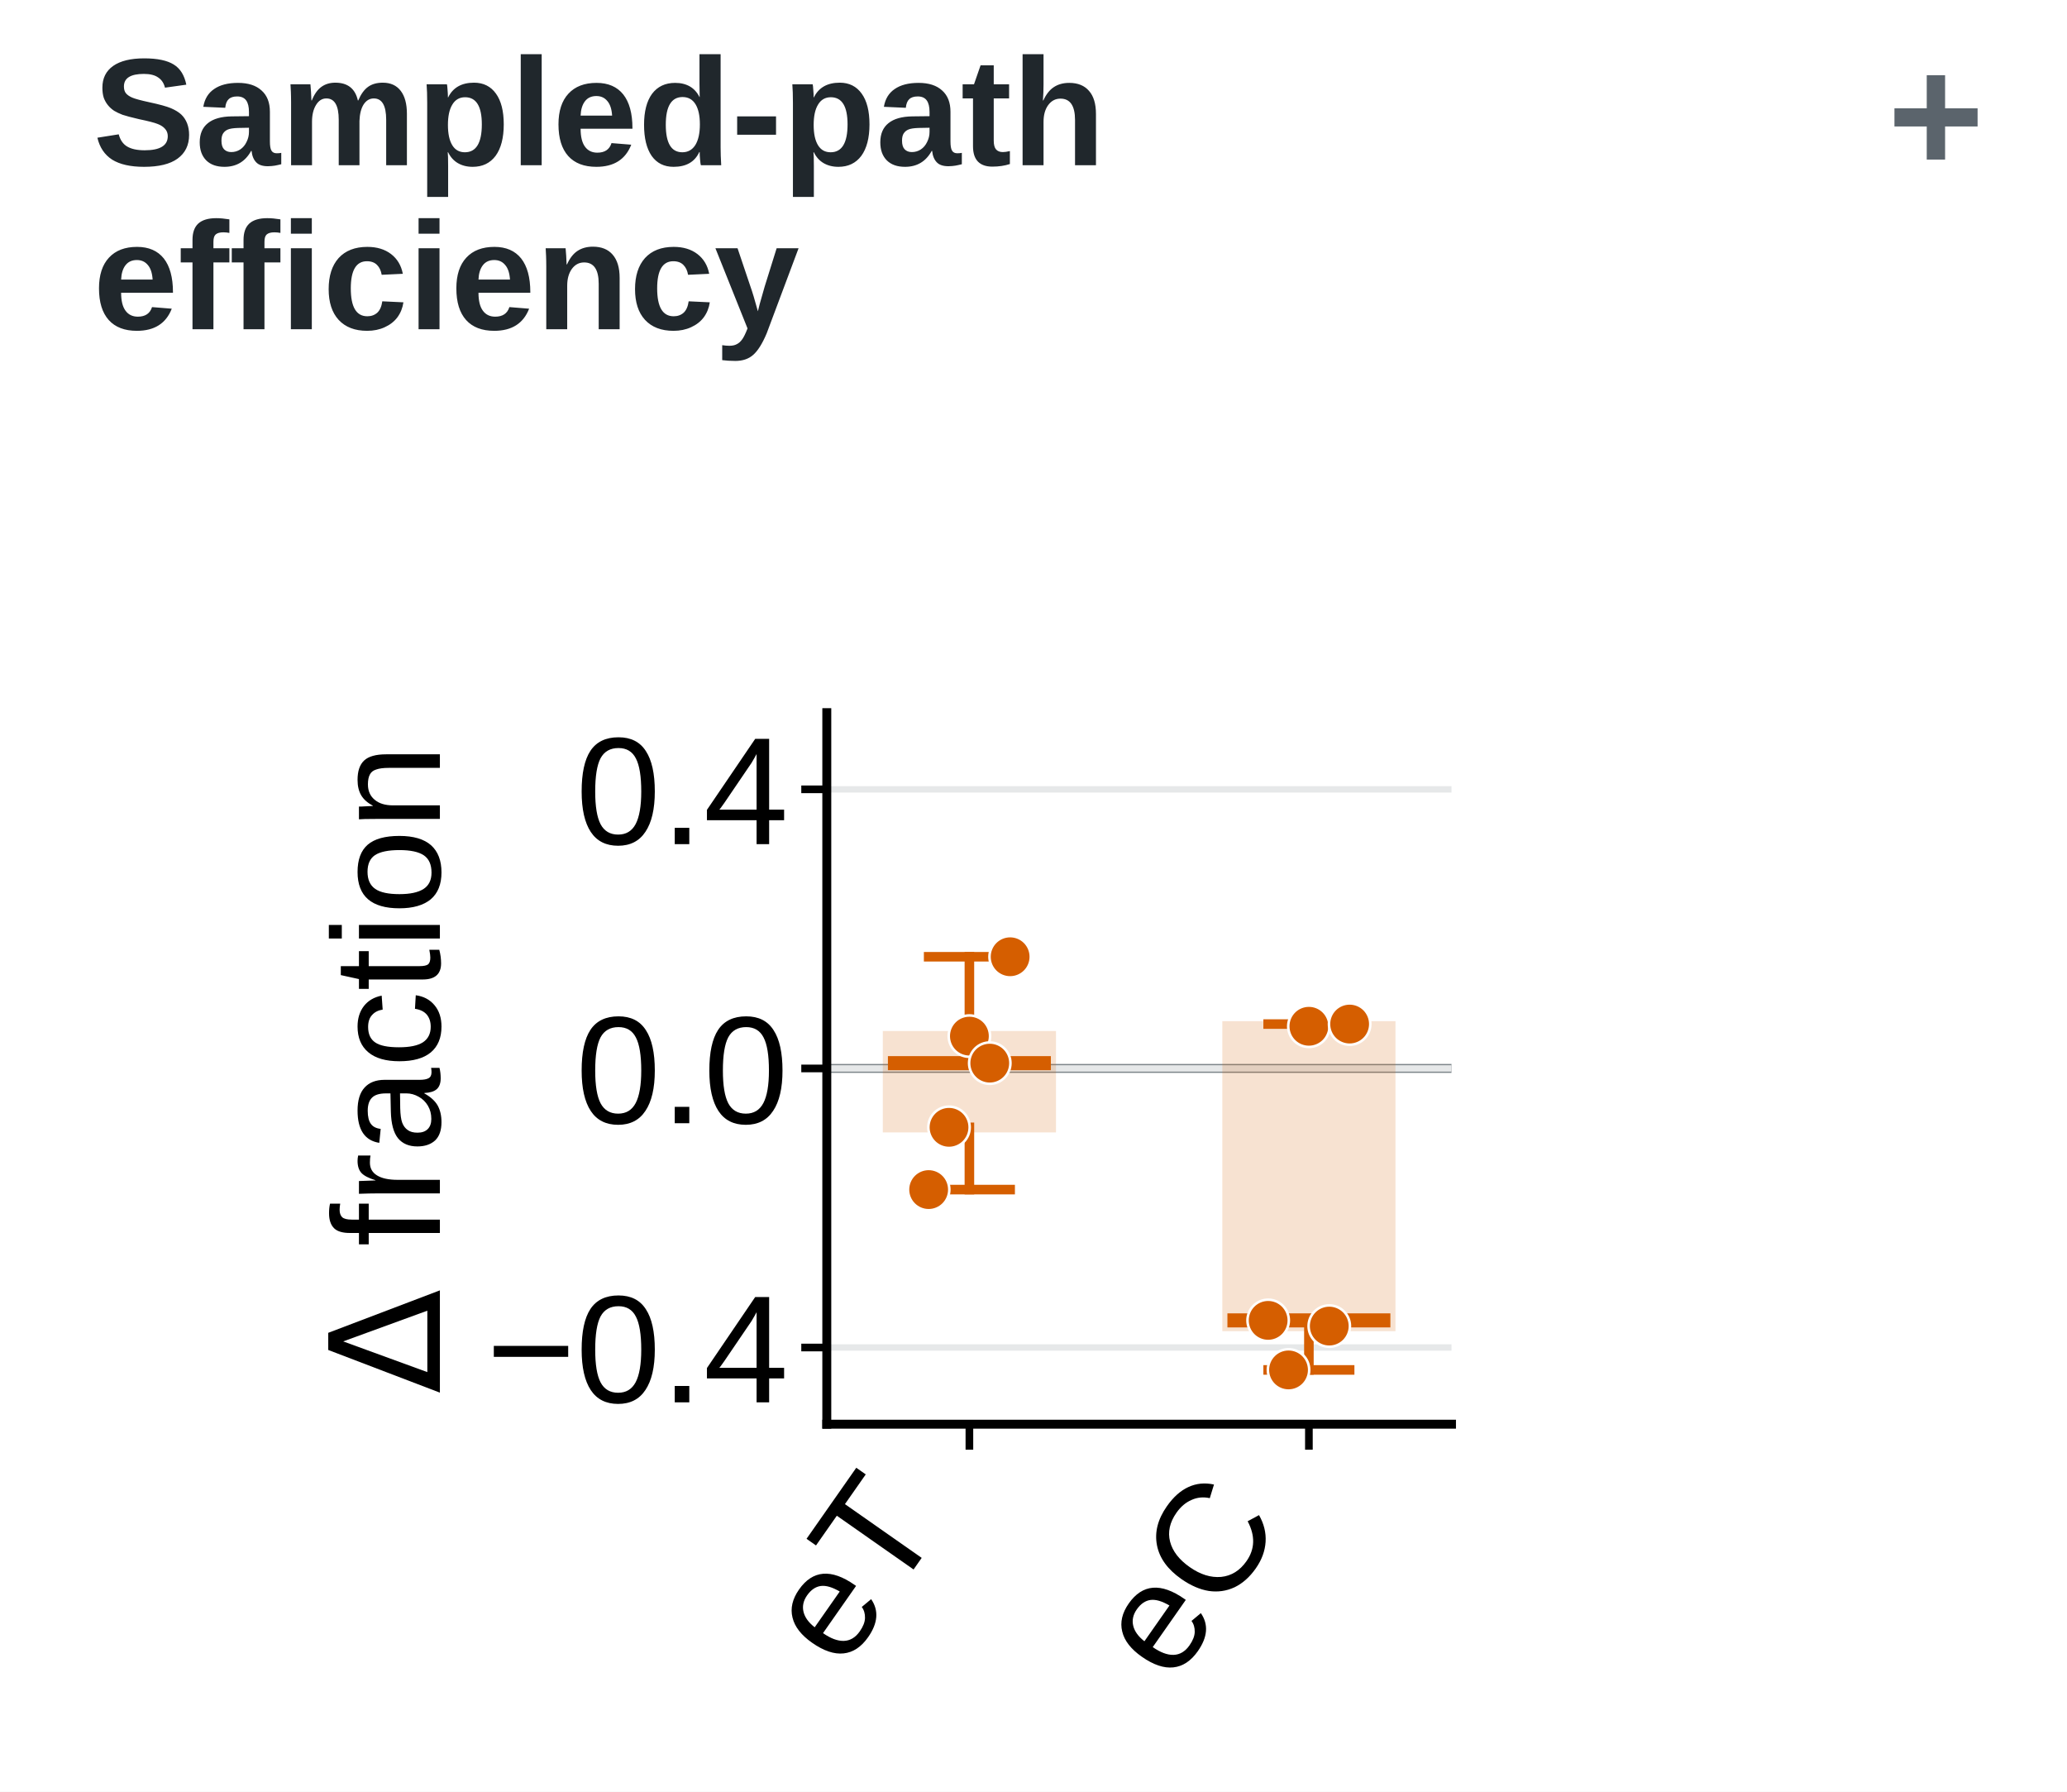
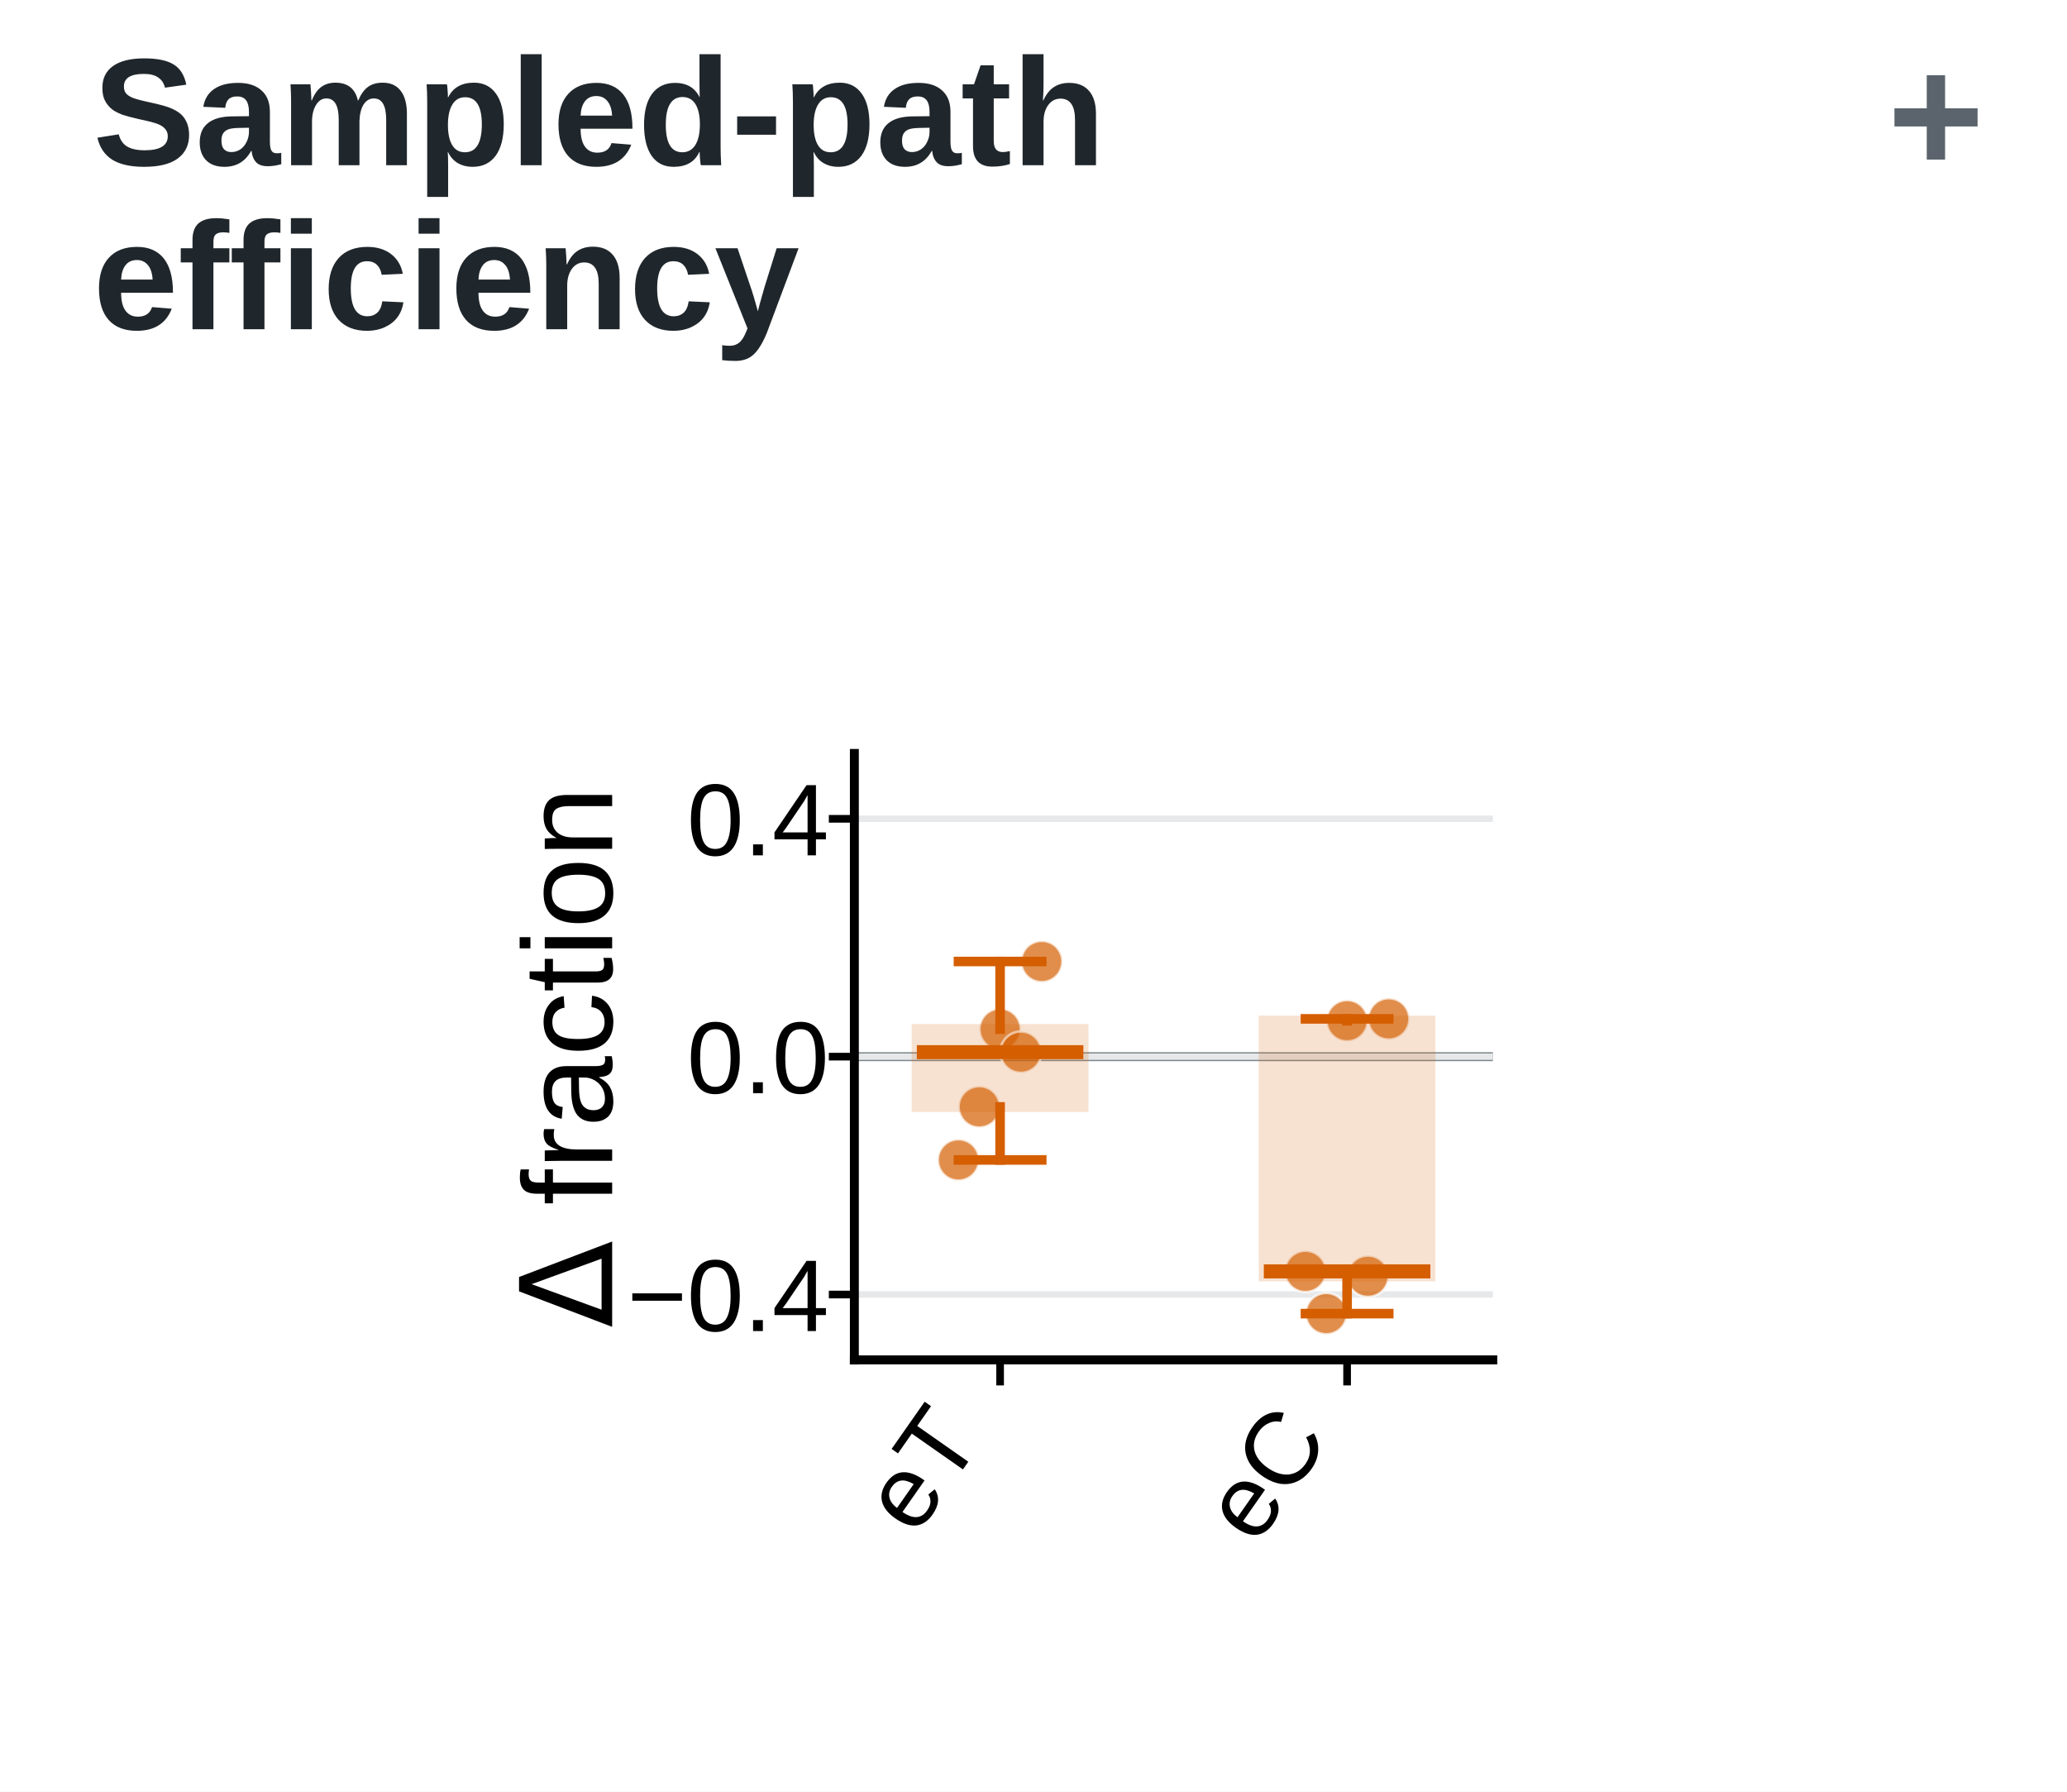
<svg xmlns="http://www.w3.org/2000/svg" xmlns:xlink="http://www.w3.org/1999/xlink" width="162pt" height="140.4pt" viewBox="0 0 162 140.4" version="1.1">
  <defs>
    <style type="text/css">*{stroke-linejoin: round; stroke-linecap: butt}</style>
  </defs>
  <g id="figure_1">
    <g id="patch_1">
      <path d="M 0 140.4 L 162 140.4 L 162 0 L 0 0 z " style="fill: #ffffff" />
    </g>
    <g id="axes_1">
      <g id="patch_2">
-         <path d="M 64.8 111.6 L 113.76 111.6 L 113.76 55.843 L 64.8 55.843 z " style="fill: #ffffff" />
+         <path d="M 66.96 106.56 L 117 106.56 L 117 59.04 L 66.96 59.04 z " style="fill: #ffffff" />
      </g>
      <g id="line2d_1">
-         <path d="M 64.8 83.722 L 113.76 83.722 " clip-path="url(#p81a2403ec0)" style="fill: none; stroke: #7d858a; stroke-width: 0.7; stroke-linecap: square" />
+         <path d="M 66.96 82.8 L 117 82.8 " clip-path="url(#pd6833d526d)" style="fill: none; stroke: #7d858a; stroke-width: 0.7; stroke-linecap: square" />
      </g>
      <g id="matplotlib.axis_1">
        <g id="xtick_1">
          <g id="line2d_2">
            <defs>
              <path id="m8e8d9a8fae" d="M 0 0 L 0 2 " style="stroke: #000000; stroke-width: 0.6" />
            </defs>
            <g>
-               <use xlink:href="#m8e8d9a8fae" x="75.976" y="111.6" style="stroke: #000000; stroke-width: 0.6" />
+               <use xlink:href="#m8e8d9a8fae" x="78.382" y="106.56" style="stroke: #000000; stroke-width: 0.6" />
            </g>
          </g>
          <g id="text_1">
-             <text style="font-size: 12px; font-family: 'Arial'" transform="translate(65.99047 130.9968) rotate(-55)">eT</text>
+             <text style="font-size: 8px; font-family: 'Arial'" transform="translate(71.72539 120.4912) rotate(-55)">eT</text>
          </g>
        </g>
        <g id="xtick_2">
          <g id="line2d_3">
            <g>
-               <use xlink:href="#m8e8d9a8fae" x="102.584" y="111.6" style="stroke: #000000; stroke-width: 0.6" />
+               <use xlink:href="#m8e8d9a8fae" x="105.578" y="106.56" style="stroke: #000000; stroke-width: 0.6" />
            </g>
          </g>
          <g id="text_2">
-             <text style="font-size: 12px; font-family: 'Arial'" transform="translate(91.83237 132.0919) rotate(-55)">eC</text>
+             <text style="font-size: 8px; font-family: 'Arial'" transform="translate(98.40984 121.2213) rotate(-55)">eC</text>
          </g>
        </g>
      </g>
      <g id="matplotlib.axis_2">
        <g id="ytick_1">
          <g id="line2d_4">
-             <path d="M 64.8 105.591 L 113.76 105.591 " clip-path="url(#p81a2403ec0)" style="fill: none; stroke: #e6e8e9; stroke-width: 0.5; stroke-linecap: square" />
+             <path d="M 66.96 101.439 L 117 101.439 " clip-path="url(#pd6833d526d)" style="fill: none; stroke: #e6e8e9; stroke-width: 0.5; stroke-linecap: square" />
          </g>
          <g id="line2d_5">
            <defs>
              <path id="m2e3f482a18" d="M 0 0 L -2 0 " style="stroke: #000000; stroke-width: 0.6" />
            </defs>
            <g>
-               <use xlink:href="#m2e3f482a18" x="64.8" y="105.591" style="stroke: #000000; stroke-width: 0.6" />
+               <use xlink:href="#m2e3f482a18" x="66.96" y="101.439" style="stroke: #000000; stroke-width: 0.6" />
            </g>
          </g>
          <g id="text_3">
-             <text style="font-size: 12px; font-family: 'Arial'; text-anchor: end" x="61.8" y="109.886" transform="rotate(-0 61.8 109.8858)">−0.4</text>
+             <text style="font-size: 8px; font-family: 'Arial'; text-anchor: end" x="64.96" y="104.302" transform="rotate(-0 64.96 104.3019)">−0.4</text>
          </g>
        </g>
        <g id="ytick_2">
          <g id="line2d_6">
-             <path d="M 64.8 83.722 L 113.76 83.722 " clip-path="url(#p81a2403ec0)" style="fill: none; stroke: #e6e8e9; stroke-width: 0.5; stroke-linecap: square" />
+             <path d="M 66.96 82.8 L 117 82.8 " clip-path="url(#pd6833d526d)" style="fill: none; stroke: #e6e8e9; stroke-width: 0.5; stroke-linecap: square" />
          </g>
          <g id="line2d_7">
            <g>
-               <use xlink:href="#m2e3f482a18" x="64.8" y="83.722" style="stroke: #000000; stroke-width: 0.6" />
+               <use xlink:href="#m2e3f482a18" x="66.96" y="82.8" style="stroke: #000000; stroke-width: 0.6" />
            </g>
          </g>
          <g id="text_4">
-             <text style="font-size: 12px; font-family: 'Arial'; text-anchor: end" x="61.8" y="88.016" transform="rotate(-0 61.8 88.01629)">0.0</text>
+             <text style="font-size: 8px; font-family: 'Arial'; text-anchor: end" x="64.96" y="85.663" transform="rotate(-0 64.96 85.66312)">0.0</text>
          </g>
        </g>
        <g id="ytick_3">
          <g id="line2d_8">
-             <path d="M 64.8 61.852 L 113.76 61.852 " clip-path="url(#p81a2403ec0)" style="fill: none; stroke: #e6e8e9; stroke-width: 0.5; stroke-linecap: square" />
+             <path d="M 66.96 64.161 L 117 64.161 " clip-path="url(#pd6833d526d)" style="fill: none; stroke: #e6e8e9; stroke-width: 0.5; stroke-linecap: square" />
          </g>
          <g id="line2d_9">
            <g>
-               <use xlink:href="#m2e3f482a18" x="64.8" y="61.852" style="stroke: #000000; stroke-width: 0.6" />
+               <use xlink:href="#m2e3f482a18" x="66.96" y="64.161" style="stroke: #000000; stroke-width: 0.6" />
            </g>
          </g>
          <g id="text_5">
-             <text style="font-size: 12px; font-family: 'Arial'; text-anchor: end" x="61.8" y="66.147" transform="rotate(-0 61.8 66.14679)">0.4</text>
+             <text style="font-size: 8px; font-family: 'Arial'; text-anchor: end" x="64.96" y="67.024" transform="rotate(-0 64.96 67.02435)">0.4</text>
          </g>
        </g>
        <g id="text_6">
-           <g transform="translate(34.72625 109.2216) rotate(-90)">
+           <g transform="translate(48.68 104.05) rotate(-90)">
            <text>
-               <tspan x="0" y="-0.25" style="font-size: 12px; font-family: 'DejaVu Sans'">Δ</tspan>
-               <tspan x="8.209" y="-0.25" style="font-size: 12px; font-family: 'Arial'"> </tspan>
-               <tspan x="11.543" y="-0.25" style="font-size: 12px; font-family: 'Arial'">f</tspan>
-               <tspan x="14.877" y="-0.25" style="font-size: 12px; font-family: 'Arial'">r</tspan>
-               <tspan x="18.873" y="-0.25" style="font-size: 12px; font-family: 'Arial'">a</tspan>
-               <tspan x="25.547" y="-0.25" style="font-size: 12px; font-family: 'Arial'">c</tspan>
-               <tspan x="31.547" y="-0.25" style="font-size: 12px; font-family: 'Arial'">t</tspan>
-               <tspan x="34.881" y="-0.25" style="font-size: 12px; font-family: 'Arial'">i</tspan>
-               <tspan x="37.547" y="-0.25" style="font-size: 12px; font-family: 'Arial'">o</tspan>
-               <tspan x="44.221" y="-0.25" style="font-size: 12px; font-family: 'Arial'">n</tspan>
+               <tspan x="0" y="-0.703" style="font-size: 10px; font-family: 'DejaVu Sans'">Δ</tspan>
+               <tspan x="6.841" y="-0.703" style="font-size: 10px; font-family: 'Arial'"> </tspan>
+               <tspan x="9.619" y="-0.703" style="font-size: 10px; font-family: 'Arial'">f</tspan>
+               <tspan x="12.397" y="-0.703" style="font-size: 10px; font-family: 'Arial'">r</tspan>
+               <tspan x="15.728" y="-0.703" style="font-size: 10px; font-family: 'Arial'">a</tspan>
+               <tspan x="21.289" y="-0.703" style="font-size: 10px; font-family: 'Arial'">c</tspan>
+               <tspan x="26.289" y="-0.703" style="font-size: 10px; font-family: 'Arial'">t</tspan>
+               <tspan x="29.067" y="-0.703" style="font-size: 10px; font-family: 'Arial'">i</tspan>
+               <tspan x="31.289" y="-0.703" style="font-size: 10px; font-family: 'Arial'">o</tspan>
+               <tspan x="36.851" y="-0.703" style="font-size: 10px; font-family: 'Arial'">n</tspan>
            </text>
          </g>
        </g>
      </g>
-       <g id="patch_3">
-         <path d="M 69.59 88.337 L 82.362 88.337 L 82.362 81.19 L 69.59 81.19 L 69.59 88.337 z " clip-path="url(#p81a2403ec0)" style="fill: #d55e00; opacity: 0.18; stroke: #d55e00; stroke-width: 0.8; stroke-linejoin: miter" />
-       </g>
-       <g id="line2d_10">
-         <path d="M 75.976 88.337 L 75.976 93.216 " clip-path="url(#p81a2403ec0)" style="fill: none; stroke: #d55e00; stroke-width: 0.75; stroke-linecap: square" />
-       </g>
-       <g id="line2d_11">
-         <path d="M 75.976 81.19 L 75.976 74.972 " clip-path="url(#p81a2403ec0)" style="fill: none; stroke: #d55e00; stroke-width: 0.75; stroke-linecap: square" />
-       </g>
-       <g id="line2d_12">
-         <path d="M 72.783 93.216 L 79.169 93.216 " clip-path="url(#p81a2403ec0)" style="fill: none; stroke: #d55e00; stroke-width: 0.75; stroke-linecap: square" />
-       </g>
-       <g id="line2d_13">
-         <path d="M 72.783 74.972 L 79.169 74.972 " clip-path="url(#p81a2403ec0)" style="fill: none; stroke: #d55e00; stroke-width: 0.75; stroke-linecap: square" />
-       </g>
-       <g id="patch_4">
-         <path d="M 96.198 103.912 L 108.97 103.912 L 108.97 80.419 L 96.198 80.419 L 96.198 103.912 z " clip-path="url(#p81a2403ec0)" style="fill: #d55e00; opacity: 0.18; stroke: #d55e00; stroke-width: 0.8; stroke-linejoin: miter" />
-       </g>
-       <g id="line2d_14">
-         <path d="M 102.584 103.912 L 102.584 107.347 " clip-path="url(#p81a2403ec0)" style="fill: none; stroke: #d55e00; stroke-width: 0.75; stroke-linecap: square" />
-       </g>
-       <g id="line2d_15">
-         <path d="M 102.584 80.419 L 102.584 80.246 " clip-path="url(#p81a2403ec0)" style="fill: none; stroke: #d55e00; stroke-width: 0.75; stroke-linecap: square" />
-       </g>
-       <g id="line2d_16">
-         <path d="M 99.391 107.347 L 105.777 107.347 " clip-path="url(#p81a2403ec0)" style="fill: none; stroke: #d55e00; stroke-width: 0.75; stroke-linecap: square" />
-       </g>
-       <g id="line2d_17">
-         <path d="M 99.391 80.246 L 105.777 80.246 " clip-path="url(#p81a2403ec0)" style="fill: none; stroke: #d55e00; stroke-width: 0.75; stroke-linecap: square" />
-       </g>
-       <g id="line2d_18">
-         <path d="M 69.59 83.308 L 82.362 83.308 " clip-path="url(#p81a2403ec0)" style="fill: none; stroke: #d55e00; stroke-width: 1.1" />
-       </g>
-       <g id="line2d_19">
-         <path d="M 96.198 103.465 L 108.97 103.465 " clip-path="url(#p81a2403ec0)" style="fill: none; stroke: #d55e00; stroke-width: 1.1" />
-       </g>
-       <g id="patch_5">
-         <path d="M 64.8 111.6 L 64.8 55.843 " style="fill: none; stroke: #000000; stroke-width: 0.7; stroke-linejoin: miter; stroke-linecap: square" />
-       </g>
-       <g id="patch_6">
-         <path d="M 64.8 111.6 L 113.76 111.6 " style="fill: none; stroke: #000000; stroke-width: 0.7; stroke-linejoin: miter; stroke-linecap: square" />
-       </g>
      <g id="PathCollection_1">
        <defs>
-           <path id="m7c93157acc" d="M 0 1.62 C 0.43 1.62 0.842 1.449 1.146 1.146 C 1.449 0.842 1.62 0.43 1.62 0 C 1.62 -0.43 1.449 -0.842 1.146 -1.146 C 0.842 -1.449 0.43 -1.62 0 -1.62 C -0.43 -1.62 -0.842 -1.449 -1.146 -1.146 C -1.449 -0.842 -1.62 -0.43 -1.62 0 C -1.62 0.43 -1.449 0.842 -1.146 1.146 C -0.842 1.449 -0.43 1.62 0 1.62 z " style="stroke: #ffffff; stroke-width: 0.2" />
+           <path id="m32584ed796" d="M 0 1.62 C 0.43 1.62 0.842 1.449 1.146 1.146 C 1.449 0.842 1.62 0.43 1.62 0 C 1.62 -0.43 1.449 -0.842 1.146 -1.146 C 0.842 -1.449 0.43 -1.62 0 -1.62 C -0.43 -1.62 -0.842 -1.449 -1.146 -1.146 C -1.449 -0.842 -1.62 -0.43 -1.62 0 C -1.62 0.43 -1.449 0.842 -1.146 1.146 C -0.842 1.449 -0.43 1.62 0 1.62 z " style="stroke: #ffffff; stroke-opacity: 0.7; stroke-width: 0.2" />
        </defs>
-         <g clip-path="url(#p81a2403ec0)">
-           <use xlink:href="#m7c93157acc" x="72.783" y="93.216" style="fill: #d55e00; stroke: #ffffff; stroke-width: 0.2" />
-           <use xlink:href="#m7c93157acc" x="74.379" y="88.337" style="fill: #d55e00; stroke: #ffffff; stroke-width: 0.2" />
-           <use xlink:href="#m7c93157acc" x="75.976" y="81.19" style="fill: #d55e00; stroke: #ffffff; stroke-width: 0.2" />
-           <use xlink:href="#m7c93157acc" x="77.572" y="83.308" style="fill: #d55e00; stroke: #ffffff; stroke-width: 0.2" />
-           <use xlink:href="#m7c93157acc" x="79.169" y="74.972" style="fill: #d55e00; stroke: #ffffff; stroke-width: 0.2" />
+         <g clip-path="url(#pd6833d526d)">
+           <use xlink:href="#m32584ed796" x="75.119" y="90.892" style="fill: #d55e00; fill-opacity: 0.7; stroke: #ffffff; stroke-opacity: 0.7; stroke-width: 0.2" />
+           <use xlink:href="#m32584ed796" x="76.75" y="86.734" style="fill: #d55e00; fill-opacity: 0.7; stroke: #ffffff; stroke-opacity: 0.7; stroke-width: 0.2" />
+           <use xlink:href="#m32584ed796" x="78.382" y="80.643" style="fill: #d55e00; fill-opacity: 0.7; stroke: #ffffff; stroke-opacity: 0.7; stroke-width: 0.2" />
+           <use xlink:href="#m32584ed796" x="80.014" y="82.447" style="fill: #d55e00; fill-opacity: 0.7; stroke: #ffffff; stroke-opacity: 0.7; stroke-width: 0.2" />
+           <use xlink:href="#m32584ed796" x="81.646" y="75.343" style="fill: #d55e00; fill-opacity: 0.7; stroke: #ffffff; stroke-opacity: 0.7; stroke-width: 0.2" />
        </g>
      </g>
      <g id="PathCollection_2">
-         <g clip-path="url(#p81a2403ec0)">
-           <use xlink:href="#m7c93157acc" x="99.391" y="103.465" style="fill: #d55e00; stroke: #ffffff; stroke-width: 0.2" />
-           <use xlink:href="#m7c93157acc" x="100.988" y="107.347" style="fill: #d55e00; stroke: #ffffff; stroke-width: 0.2" />
-           <use xlink:href="#m7c93157acc" x="102.584" y="80.419" style="fill: #d55e00; stroke: #ffffff; stroke-width: 0.2" />
-           <use xlink:href="#m7c93157acc" x="104.181" y="103.912" style="fill: #d55e00; stroke: #ffffff; stroke-width: 0.2" />
-           <use xlink:href="#m7c93157acc" x="105.777" y="80.246" style="fill: #d55e00; stroke: #ffffff; stroke-width: 0.2" />
+         <g clip-path="url(#pd6833d526d)">
+           <use xlink:href="#m32584ed796" x="102.314" y="99.627" style="fill: #d55e00; fill-opacity: 0.7; stroke: #ffffff; stroke-opacity: 0.7; stroke-width: 0.2" />
+           <use xlink:href="#m32584ed796" x="103.946" y="102.936" style="fill: #d55e00; fill-opacity: 0.7; stroke: #ffffff; stroke-opacity: 0.7; stroke-width: 0.2" />
+           <use xlink:href="#m32584ed796" x="105.578" y="79.985" style="fill: #d55e00; fill-opacity: 0.7; stroke: #ffffff; stroke-opacity: 0.7; stroke-width: 0.2" />
+           <use xlink:href="#m32584ed796" x="107.21" y="100.007" style="fill: #d55e00; fill-opacity: 0.7; stroke: #ffffff; stroke-opacity: 0.7; stroke-width: 0.2" />
+           <use xlink:href="#m32584ed796" x="108.841" y="79.838" style="fill: #d55e00; fill-opacity: 0.7; stroke: #ffffff; stroke-opacity: 0.7; stroke-width: 0.2" />
        </g>
+       </g>
+       <g id="patch_3">
+         <path d="M 66.96 106.56 L 66.96 59.04 " style="fill: none; stroke: #000000; stroke-width: 0.7; stroke-linejoin: miter; stroke-linecap: square" />
+       </g>
+       <g id="patch_4">
+         <path d="M 66.96 106.56 L 117 106.56 " style="fill: none; stroke: #000000; stroke-width: 0.7; stroke-linejoin: miter; stroke-linecap: square" />
+       </g>
+       <g id="patch_5">
+         <path d="M 71.855 86.734 L 84.909 86.734 L 84.909 80.643 L 71.855 80.643 L 71.855 86.734 z " clip-path="url(#pd6833d526d)" style="fill: #d55e00; opacity: 0.18; stroke: #d55e00; stroke-width: 0.8; stroke-linejoin: miter" />
+       </g>
+       <g id="patch_6">
+         <path d="M 99.051 100.007 L 112.105 100.007 L 112.105 79.985 L 99.051 79.985 L 99.051 100.007 z " clip-path="url(#pd6833d526d)" style="fill: #d55e00; opacity: 0.18; stroke: #d55e00; stroke-width: 0.8; stroke-linejoin: miter" />
+       </g>
+       <g id="line2d_10">
+         <path d="M 78.382 86.734 L 78.382 90.892 " clip-path="url(#pd6833d526d)" style="fill: none; stroke: #d55e00; stroke-width: 0.75; stroke-linecap: square" />
+       </g>
+       <g id="line2d_11">
+         <path d="M 78.382 80.643 L 78.382 75.343 " clip-path="url(#pd6833d526d)" style="fill: none; stroke: #d55e00; stroke-width: 0.75; stroke-linecap: square" />
+       </g>
+       <g id="line2d_12">
+         <path d="M 75.119 90.892 L 81.646 90.892 " clip-path="url(#pd6833d526d)" style="fill: none; stroke: #d55e00; stroke-width: 0.75; stroke-linecap: square" />
+       </g>
+       <g id="line2d_13">
+         <path d="M 75.119 75.343 L 81.646 75.343 " clip-path="url(#pd6833d526d)" style="fill: none; stroke: #d55e00; stroke-width: 0.75; stroke-linecap: square" />
+       </g>
+       <g id="line2d_14">
+         <path d="M 71.855 82.447 L 84.909 82.447 " clip-path="url(#pd6833d526d)" style="fill: none; stroke: #d55e00; stroke-width: 1.1" />
+       </g>
+       <g id="line2d_15">
+         <path d="M 105.578 100.007 L 105.578 102.936 " clip-path="url(#pd6833d526d)" style="fill: none; stroke: #d55e00; stroke-width: 0.75; stroke-linecap: square" />
+       </g>
+       <g id="line2d_16">
+         <path d="M 105.578 79.985 L 105.578 79.838 " clip-path="url(#pd6833d526d)" style="fill: none; stroke: #d55e00; stroke-width: 0.75; stroke-linecap: square" />
+       </g>
+       <g id="line2d_17">
+         <path d="M 102.314 102.936 L 108.841 102.936 " clip-path="url(#pd6833d526d)" style="fill: none; stroke: #d55e00; stroke-width: 0.75; stroke-linecap: square" />
+       </g>
+       <g id="line2d_18">
+         <path d="M 102.314 79.838 L 108.841 79.838 " clip-path="url(#pd6833d526d)" style="fill: none; stroke: #d55e00; stroke-width: 0.75; stroke-linecap: square" />
+       </g>
+       <g id="line2d_19">
+         <path d="M 99.051 99.627 L 112.105 99.627 " clip-path="url(#pd6833d526d)" style="fill: none; stroke: #d55e00; stroke-width: 1.1" />
      </g>
    </g>
    <g id="text_7">
      <text style="font-weight: 700; font-size: 12px; font-family: 'Arial'; fill: #20272c" transform="translate(7.29 12.94763)">Sampled-path</text>
      <text style="font-weight: 700; font-size: 12px; font-family: 'Arial'; fill: #20272c" transform="translate(7.29 25.7985)">efficiency</text>
    </g>
    <g id="text_8">
      <text style="font-weight: 700; font-size: 13px; font-family: 'Arial'; text-anchor: end; fill: #5b646c" x="155.52" y="13.517" transform="rotate(-0 155.52 13.51716)">+</text>
    </g>
  </g>
  <defs>
-     <clipPath id="p81a2403ec0">
-       <rect x="64.8" y="55.843" width="48.96" height="55.757" />
+     <clipPath id="pd6833d526d">
+       <rect x="66.96" y="59.04" width="50.04" height="47.52" />
    </clipPath>
  </defs>
</svg>
